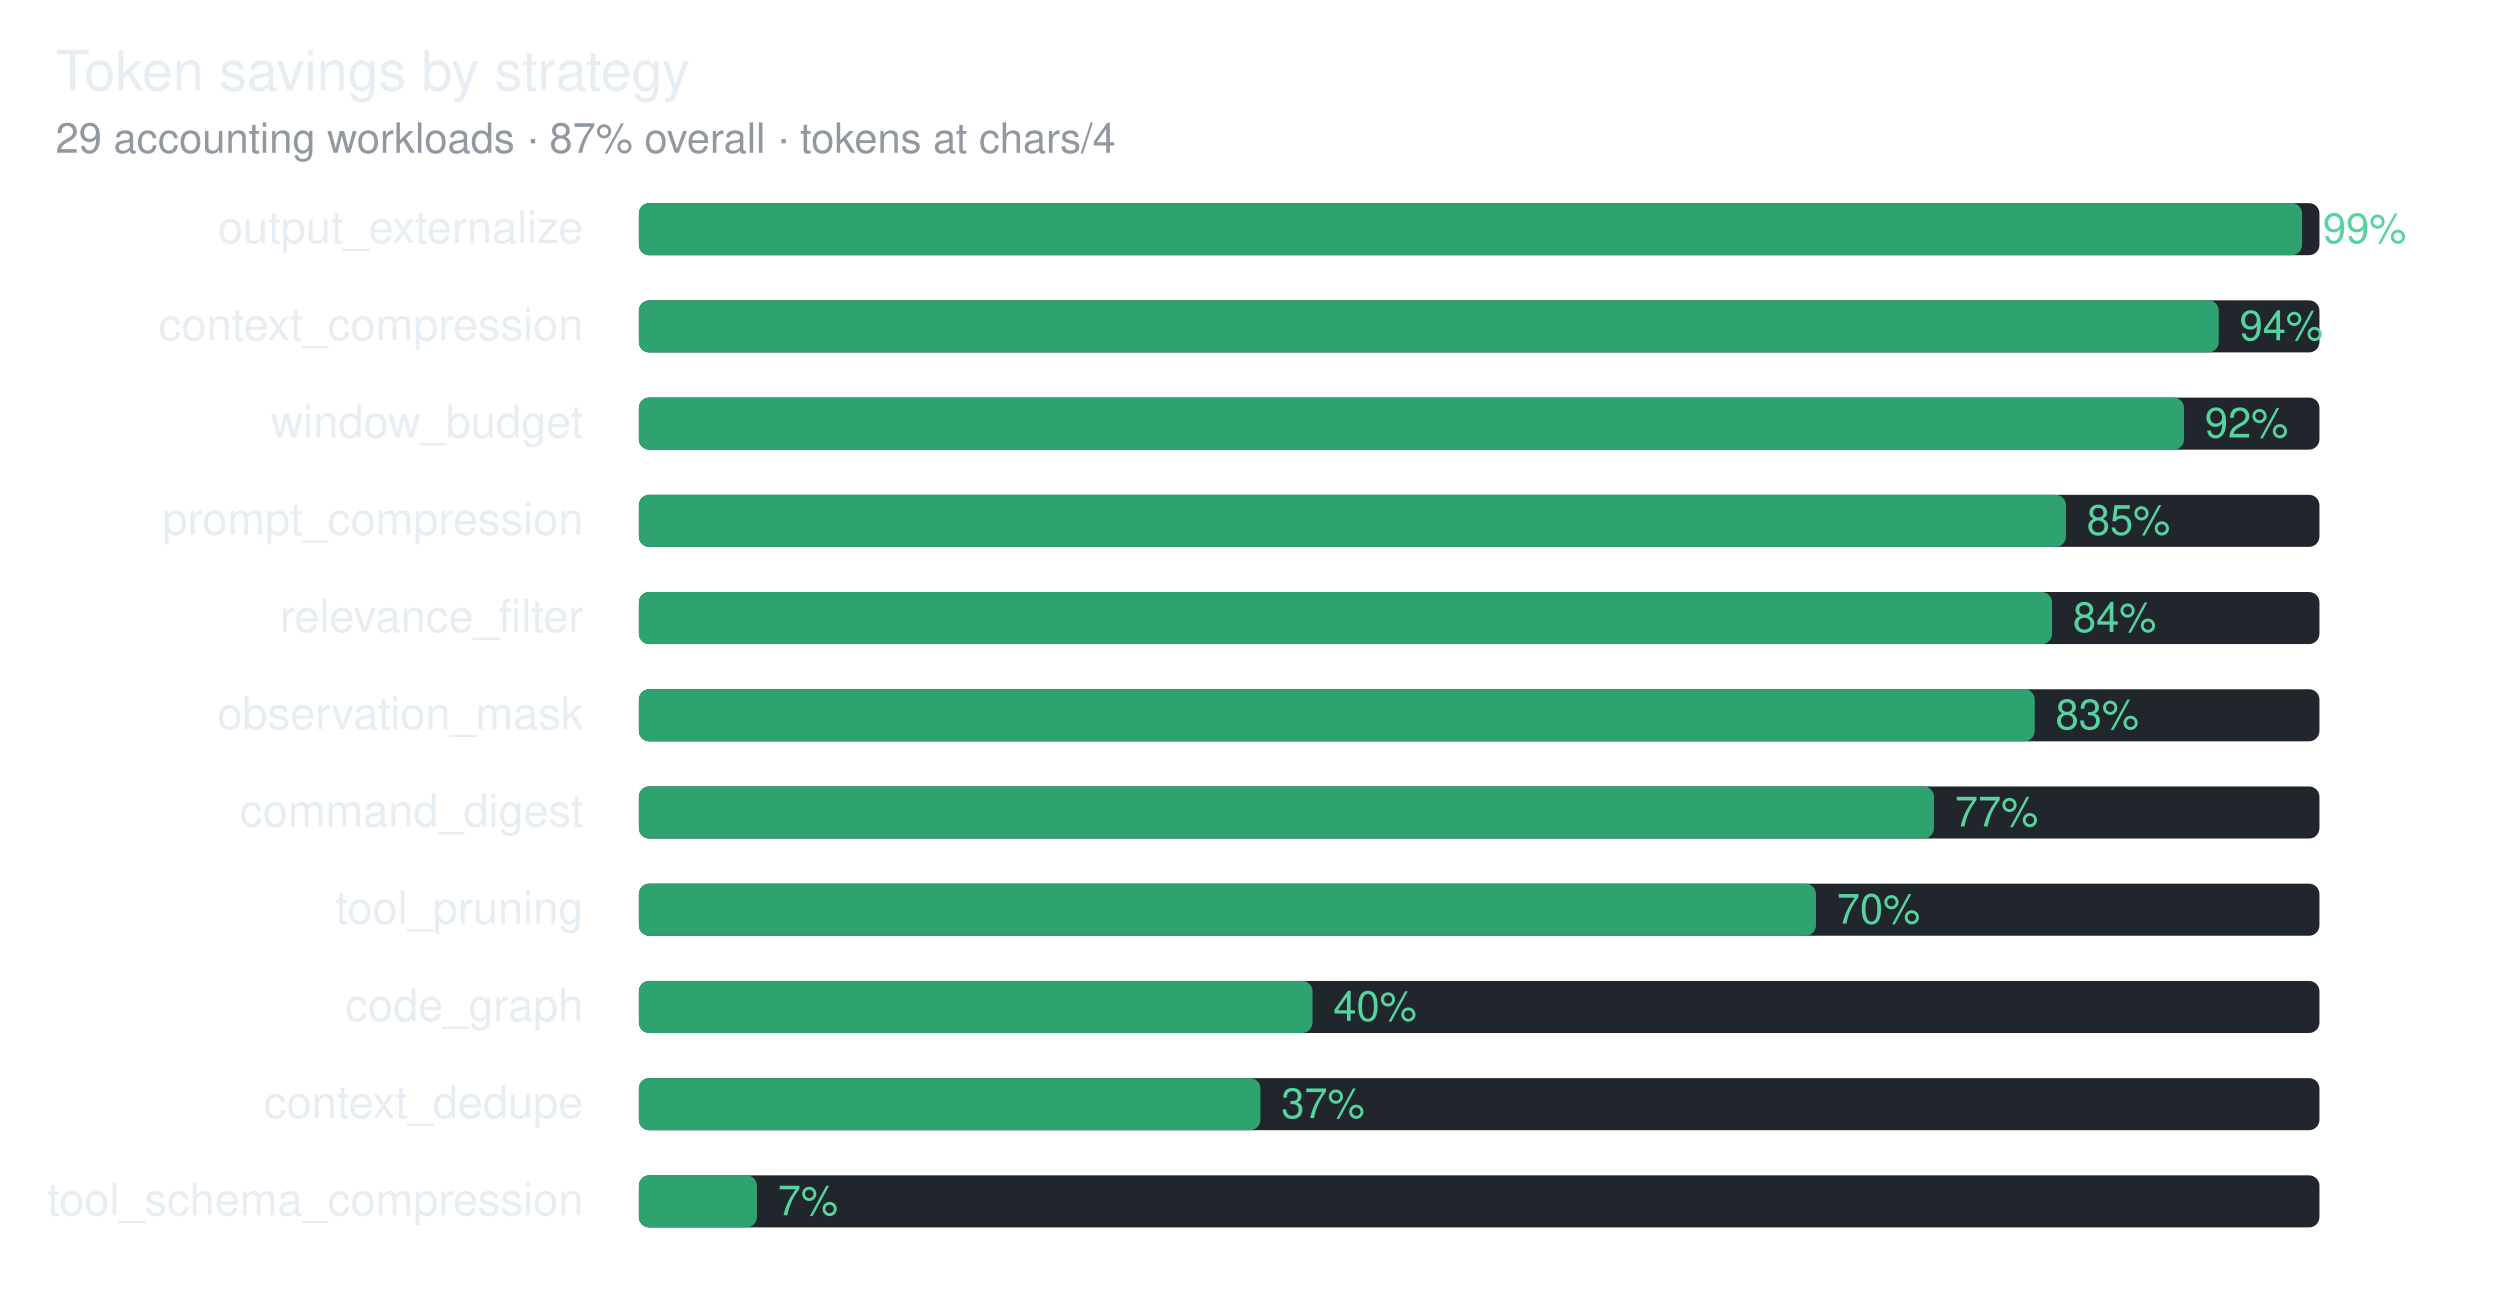
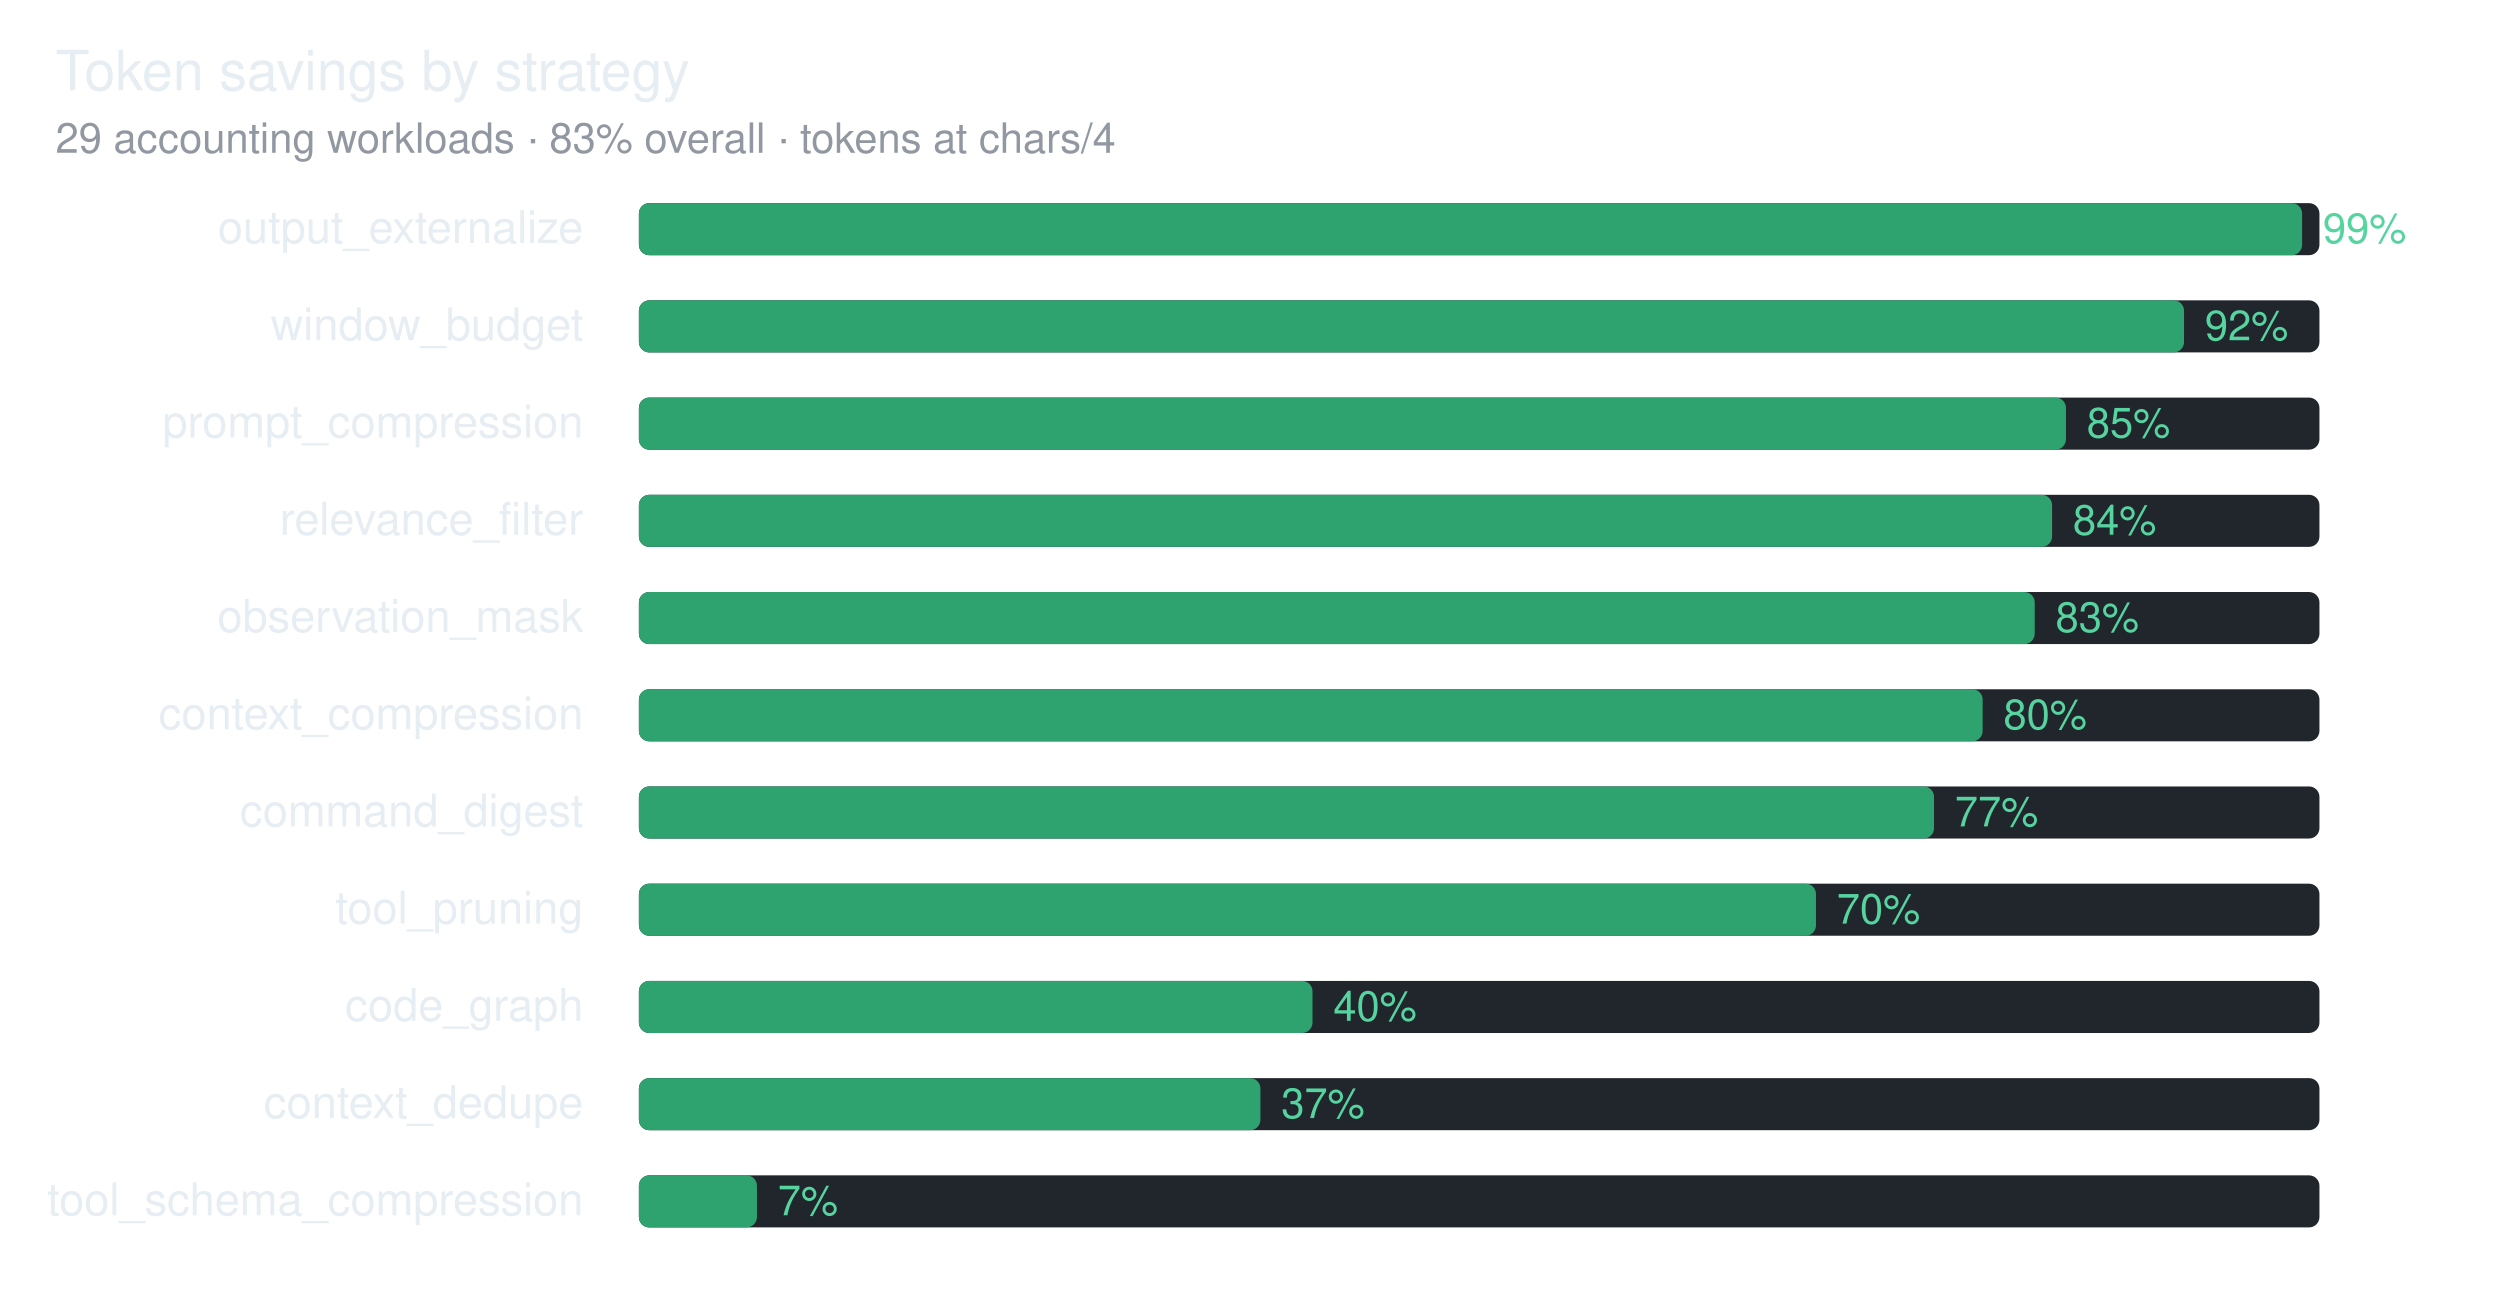
- <svg xmlns="http://www.w3.org/2000/svg" width="720" height="376" viewBox="0 0 720 376" font-family="-apple-system,BlinkMacSystemFont,'Segoe UI',Helvetica,Arial,sans-serif" role="img" aria-label="Token savings by Anyray optimizer strategy, 87% overall">
+ <svg xmlns="http://www.w3.org/2000/svg" width="720" height="376" viewBox="0 0 720 376" font-family="-apple-system,BlinkMacSystemFont,'Segoe UI',Helvetica,Arial,sans-serif" role="img" aria-label="Token savings by Anyray optimizer strategy, 83% overall">
  <text x="16" y="26" fill="#e6edf3" font-size="16" font-weight="500">Token savings by strategy</text>
-   <text x="16" y="44" fill="#9198a1" font-size="12">29 accounting workloads · 87% overall · tokens at chars/4</text>
+   <text x="16" y="44" fill="#9198a1" font-size="12">29 accounting workloads · 83% overall · tokens at chars/4</text>
  <text x="168" y="70" fill="#e6edf3" font-size="13" text-anchor="end">output_externalize</text>
  <rect x="184" y="58.5" width="484" height="15" rx="3" fill="#21262d" />
  <rect x="184" y="58.5" width="479" height="15" rx="3" fill="#2ea36f" />
  <text x="669" y="70" fill="#56d4a0" font-size="12" font-weight="500">99%</text>
-   <text x="168" y="98" fill="#e6edf3" font-size="13" text-anchor="end">context_compression</text>
+   <text x="168" y="98" fill="#e6edf3" font-size="13" text-anchor="end">window_budget</text>
  <rect x="184" y="86.5" width="484" height="15" rx="3" fill="#21262d" />
-   <rect x="184" y="86.5" width="455" height="15" rx="3" fill="#2ea36f" />
-   <text x="645" y="98" fill="#56d4a0" font-size="12" font-weight="500">94%</text>
-   <text x="168" y="126" fill="#e6edf3" font-size="13" text-anchor="end">window_budget</text>
+   <rect x="184" y="86.5" width="445" height="15" rx="3" fill="#2ea36f" />
+   <text x="635" y="98" fill="#56d4a0" font-size="12" font-weight="500">92%</text>
+   <text x="168" y="126" fill="#e6edf3" font-size="13" text-anchor="end">prompt_compression</text>
  <rect x="184" y="114.5" width="484" height="15" rx="3" fill="#21262d" />
-   <rect x="184" y="114.5" width="445" height="15" rx="3" fill="#2ea36f" />
-   <text x="635" y="126" fill="#56d4a0" font-size="12" font-weight="500">92%</text>
-   <text x="168" y="154" fill="#e6edf3" font-size="13" text-anchor="end">prompt_compression</text>
+   <rect x="184" y="114.5" width="411" height="15" rx="3" fill="#2ea36f" />
+   <text x="601" y="126" fill="#56d4a0" font-size="12" font-weight="500">85%</text>
+   <text x="168" y="154" fill="#e6edf3" font-size="13" text-anchor="end">relevance_filter</text>
  <rect x="184" y="142.5" width="484" height="15" rx="3" fill="#21262d" />
-   <rect x="184" y="142.5" width="411" height="15" rx="3" fill="#2ea36f" />
-   <text x="601" y="154" fill="#56d4a0" font-size="12" font-weight="500">85%</text>
-   <text x="168" y="182" fill="#e6edf3" font-size="13" text-anchor="end">relevance_filter</text>
+   <rect x="184" y="142.5" width="407" height="15" rx="3" fill="#2ea36f" />
+   <text x="597" y="154" fill="#56d4a0" font-size="12" font-weight="500">84%</text>
+   <text x="168" y="182" fill="#e6edf3" font-size="13" text-anchor="end">observation_mask</text>
  <rect x="184" y="170.5" width="484" height="15" rx="3" fill="#21262d" />
-   <rect x="184" y="170.5" width="407" height="15" rx="3" fill="#2ea36f" />
-   <text x="597" y="182" fill="#56d4a0" font-size="12" font-weight="500">84%</text>
-   <text x="168" y="210" fill="#e6edf3" font-size="13" text-anchor="end">observation_mask</text>
+   <rect x="184" y="170.5" width="402" height="15" rx="3" fill="#2ea36f" />
+   <text x="592" y="182" fill="#56d4a0" font-size="12" font-weight="500">83%</text>
+   <text x="168" y="210" fill="#e6edf3" font-size="13" text-anchor="end">context_compression</text>
  <rect x="184" y="198.5" width="484" height="15" rx="3" fill="#21262d" />
-   <rect x="184" y="198.5" width="402" height="15" rx="3" fill="#2ea36f" />
-   <text x="592" y="210" fill="#56d4a0" font-size="12" font-weight="500">83%</text>
+   <rect x="184" y="198.5" width="387" height="15" rx="3" fill="#2ea36f" />
+   <text x="577" y="210" fill="#56d4a0" font-size="12" font-weight="500">80%</text>
  <text x="168" y="238" fill="#e6edf3" font-size="13" text-anchor="end">command_digest</text>
  <rect x="184" y="226.5" width="484" height="15" rx="3" fill="#21262d" />
  <rect x="184" y="226.5" width="373" height="15" rx="3" fill="#2ea36f" />
  <text x="563" y="238" fill="#56d4a0" font-size="12" font-weight="500">77%</text>
  <text x="168" y="266" fill="#e6edf3" font-size="13" text-anchor="end">tool_pruning</text>
  <rect x="184" y="254.5" width="484" height="15" rx="3" fill="#21262d" />
  <rect x="184" y="254.5" width="339" height="15" rx="3" fill="#2ea36f" />
  <text x="529" y="266" fill="#56d4a0" font-size="12" font-weight="500">70%</text>
  <text x="168" y="294" fill="#e6edf3" font-size="13" text-anchor="end">code_graph</text>
  <rect x="184" y="282.5" width="484" height="15" rx="3" fill="#21262d" />
  <rect x="184" y="282.5" width="194" height="15" rx="3" fill="#2ea36f" />
  <text x="384" y="294" fill="#56d4a0" font-size="12" font-weight="500">40%</text>
  <text x="168" y="322" fill="#e6edf3" font-size="13" text-anchor="end">context_dedupe</text>
  <rect x="184" y="310.5" width="484" height="15" rx="3" fill="#21262d" />
  <rect x="184" y="310.5" width="179" height="15" rx="3" fill="#2ea36f" />
  <text x="369" y="322" fill="#56d4a0" font-size="12" font-weight="500">37%</text>
  <text x="168" y="350" fill="#e6edf3" font-size="13" text-anchor="end">tool_schema_compression</text>
  <rect x="184" y="338.5" width="484" height="15" rx="3" fill="#21262d" />
  <rect x="184" y="338.5" width="34" height="15" rx="3" fill="#2ea36f" />
  <text x="224" y="350" fill="#56d4a0" font-size="12" font-weight="500">7%</text>
</svg>
